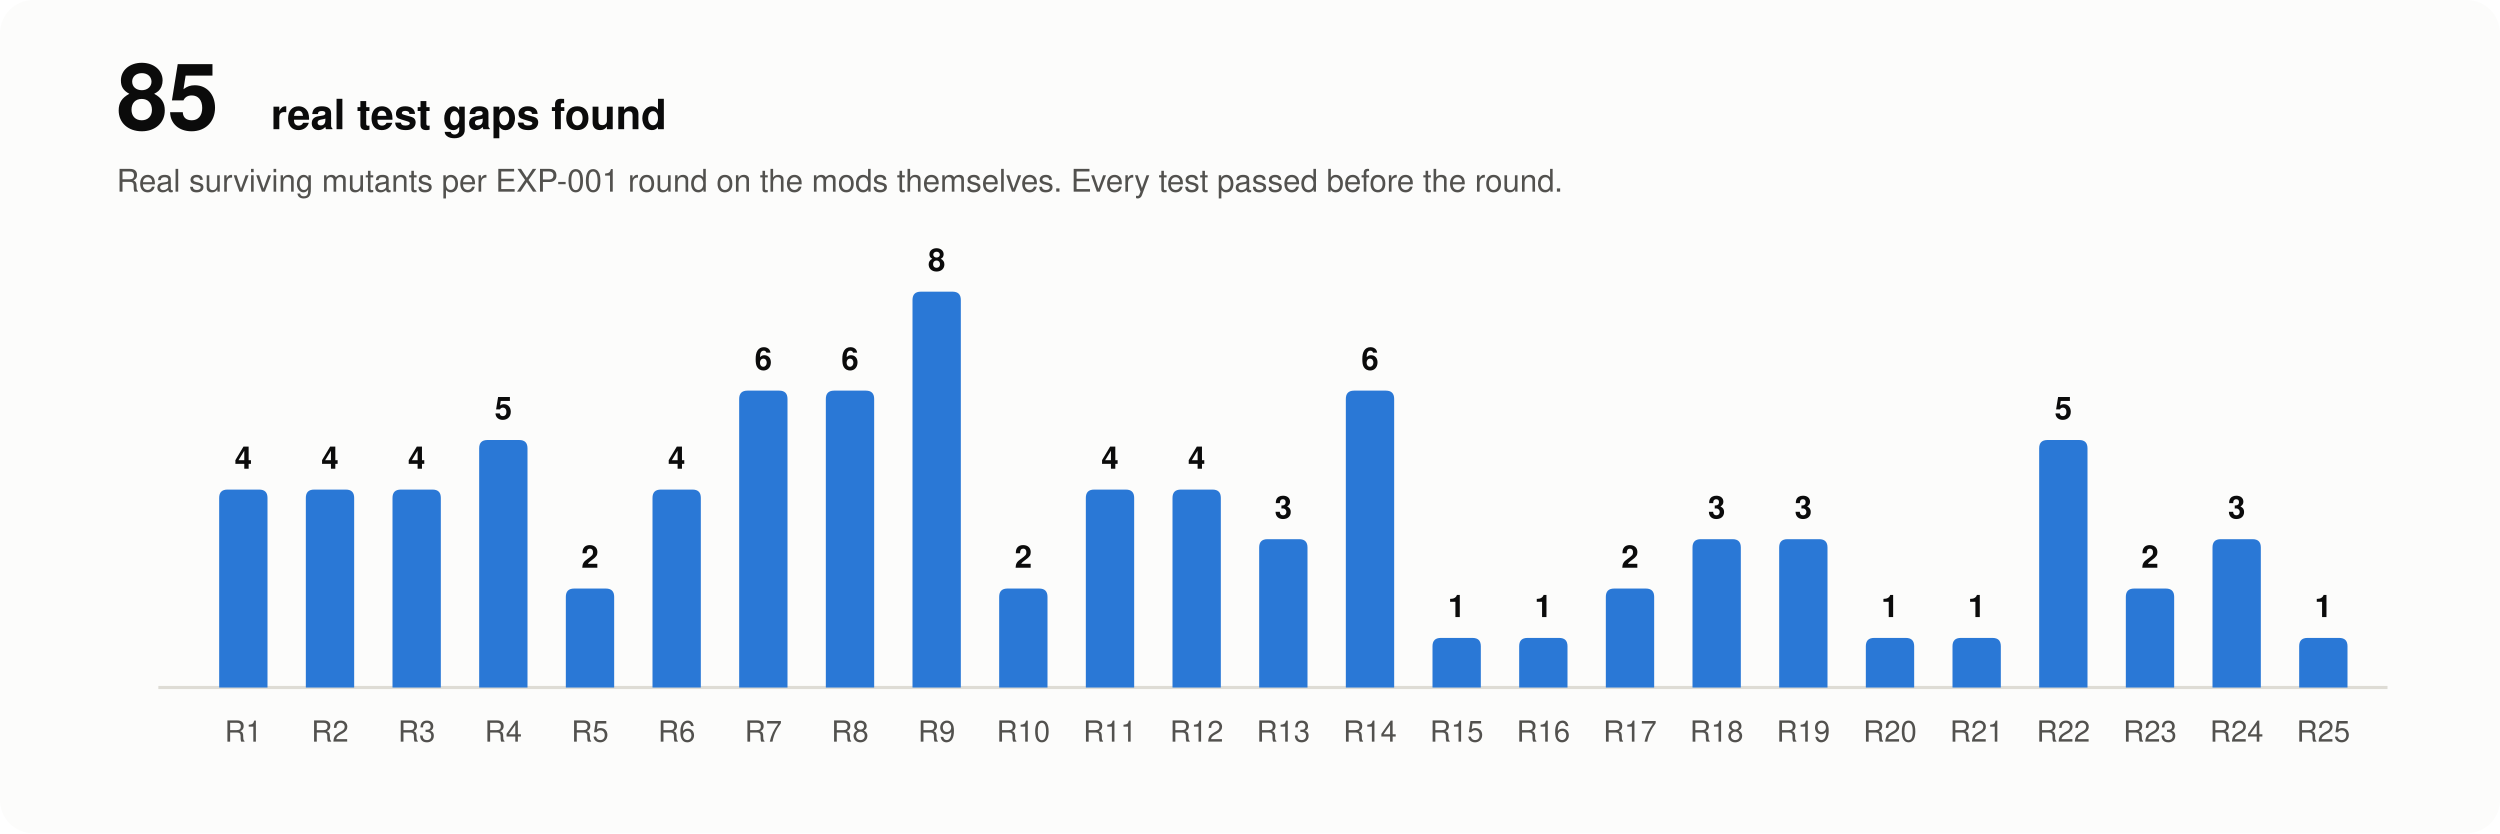
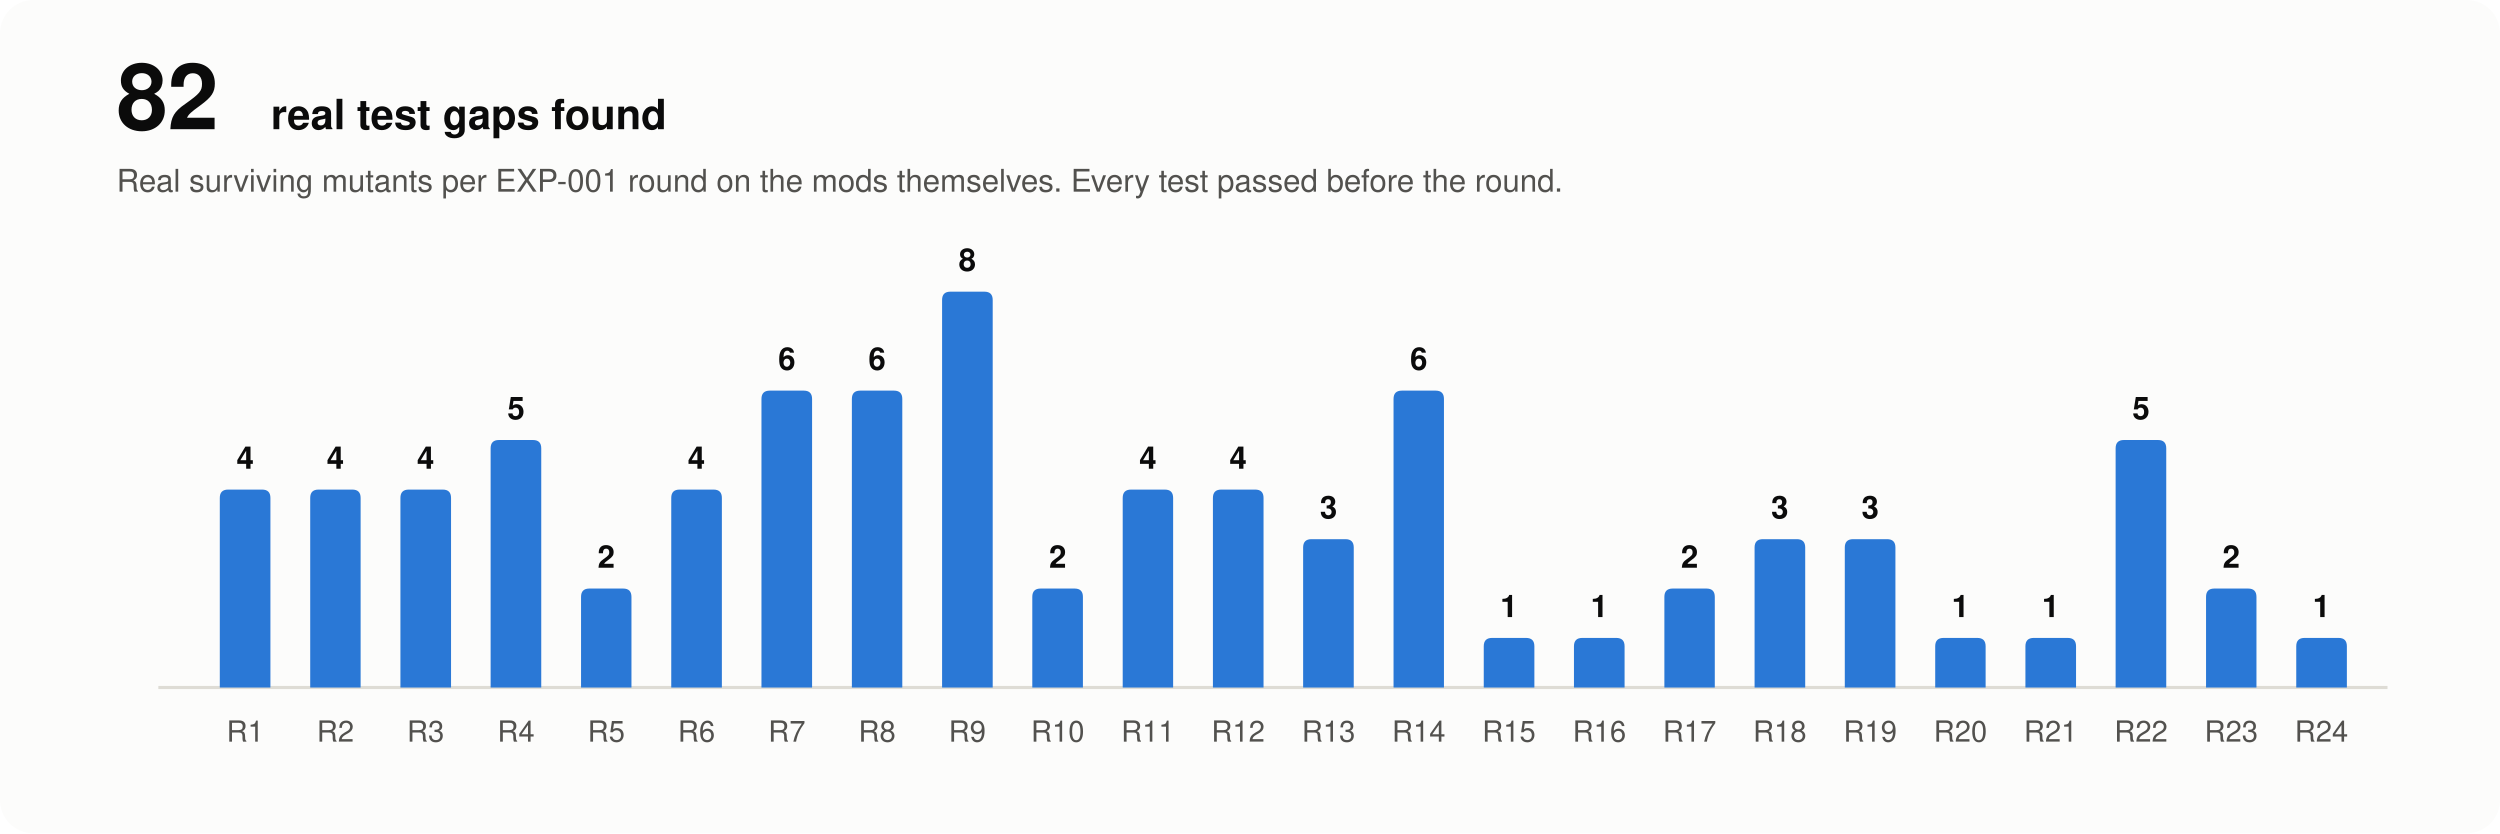
- <svg xmlns="http://www.w3.org/2000/svg" viewBox="0 0 1200 400" width="1200" height="400" role="img" aria-label="85 real test gaps found in 25 rounds" font-family="ui-sans-serif, -apple-system, 'Segoe UI', Helvetica, Arial, sans-serif">
+ <svg xmlns="http://www.w3.org/2000/svg" viewBox="0 0 1200 400" width="1200" height="400" role="img" aria-label="82 real test gaps found in 24 rounds" font-family="ui-sans-serif, -apple-system, 'Segoe UI', Helvetica, Arial, sans-serif">
  <style>
  .sup { fill: #fcfcfb; } .sup2 { fill: #f3f2ef; } .borda { stroke: #dedcd5; }
  .t1 { fill: #0b0b0b; } .t2 { fill: #52514e; } .t3 { fill: #8a887f; }
  .ac { fill: #2a78d6; } .acs { stroke: #2a78d6; } .acf { fill: #e8f1fb; }
  .ok { fill: #0f7a3d; } .okf { fill: #e3f3e8; }
  @media (prefers-color-scheme: dark) {
    .sup { fill: #1a1a19; } .sup2 { fill: #232322; } .borda { stroke: #3a3936; }
    .t1 { fill: #f0efec; } .t2 { fill: #c3c2b7; } .t3 { fill: #8f8d84; }
    .ac { fill: #3987e5; } .acs { stroke: #3987e5; } .acf { fill: #1d2c40; }
    .ok { fill: #4cc27a; } .okf { fill: #16301f; }
  }
  @media (prefers-reduced-motion: reduce) { * { animation: none !important; } }

  .barra { transform-box: fill-box; transform-origin: bottom; animation: cresce 1.1s cubic-bezier(.2,.8,.2,1); }
  @keyframes cresce { from { transform: scaleY(0); } to { transform: scaleY(1); } }
</style>
  <rect width="1200" height="400" rx="16" class="sup" />
-   <text x="56" y="62" font-size="44" font-weight="800" class="t1">85</text>
+   <text x="56" y="62" font-size="44" font-weight="800" class="t1">82</text>
  <text x="130" y="62" font-size="20" font-weight="700" class="t1">real test gaps found</text>
  <text x="56" y="92" font-size="15" class="t2">Real surviving mutants per EXP-001 round on the mods themselves. Every test passed before the round.</text>
  <line x1="76" y1="330" x2="1146" y2="330" class="borda" stroke-width="1.5" />
  <g class="barra">
-     <path d="M105.2,330 L105.2,239.0 Q105.2,235.0 109.2,235.0 L124.4,235.0 Q128.4,235.0 128.4,239.0 L128.4,330 Z" class="ac" />
+     <path d="M105.5,330 L105.5,239.0 Q105.5,235.0 109.5,235.0 L125.8,235.0 Q129.8,235.0 129.8,239.0 L129.8,330 Z" class="ac" />
  </g>
-   <text x="116.8" y="225.0" font-size="15" font-weight="700" class="t1" text-anchor="middle">4</text>
-   <text x="116.8" y="356" font-size="14" class="t2" text-anchor="middle">R1</text>
+   <text x="117.7" y="225.0" font-size="15" font-weight="700" class="t1" text-anchor="middle">4</text>
+   <text x="117.7" y="356" font-size="14" class="t2" text-anchor="middle">R1</text>
  <g class="barra">
-     <path d="M146.8,330 L146.8,239.0 Q146.8,235.0 150.8,235.0 L166.0,235.0 Q170.0,235.0 170.0,239.0 L170.0,330 Z" class="ac" />
+     <path d="M148.9,330 L148.9,239.0 Q148.9,235.0 152.9,235.0 L169.1,235.0 Q173.1,235.0 173.1,239.0 L173.1,330 Z" class="ac" />
  </g>
-   <text x="158.4" y="225.0" font-size="15" font-weight="700" class="t1" text-anchor="middle">4</text>
-   <text x="158.4" y="356" font-size="14" class="t2" text-anchor="middle">R2</text>
+   <text x="161.0" y="225.0" font-size="15" font-weight="700" class="t1" text-anchor="middle">4</text>
+   <text x="161.0" y="356" font-size="14" class="t2" text-anchor="middle">R2</text>
  <g class="barra">
-     <path d="M188.4,330 L188.4,239.0 Q188.4,235.0 192.4,235.0 L207.6,235.0 Q211.6,235.0 211.6,239.0 L211.6,330 Z" class="ac" />
+     <path d="M192.2,330 L192.2,239.0 Q192.2,235.0 196.2,235.0 L212.5,235.0 Q216.5,235.0 216.5,239.0 L216.5,330 Z" class="ac" />
  </g>
-   <text x="200.0" y="225.0" font-size="15" font-weight="700" class="t1" text-anchor="middle">4</text>
-   <text x="200.0" y="356" font-size="14" class="t2" text-anchor="middle">R3</text>
+   <text x="204.3" y="225.0" font-size="15" font-weight="700" class="t1" text-anchor="middle">4</text>
+   <text x="204.3" y="356" font-size="14" class="t2" text-anchor="middle">R3</text>
  <g class="barra">
-     <path d="M230.0,330 L230.0,215.2 Q230.0,211.2 234.0,211.2 L249.2,211.2 Q253.2,211.2 253.2,215.2 L253.2,330 Z" class="ac" />
+     <path d="M235.5,330 L235.5,215.2 Q235.5,211.2 239.5,211.2 L255.8,211.2 Q259.8,211.2 259.8,215.2 L259.8,330 Z" class="ac" />
  </g>
-   <text x="241.6" y="201.2" font-size="15" font-weight="700" class="t1" text-anchor="middle">5</text>
-   <text x="241.6" y="356" font-size="14" class="t2" text-anchor="middle">R4</text>
+   <text x="247.7" y="201.2" font-size="15" font-weight="700" class="t1" text-anchor="middle">5</text>
+   <text x="247.7" y="356" font-size="14" class="t2" text-anchor="middle">R4</text>
  <g class="barra">
-     <path d="M271.6,330 L271.6,286.5 Q271.6,282.5 275.6,282.5 L290.8,282.5 Q294.8,282.5 294.8,286.5 L294.8,330 Z" class="ac" />
+     <path d="M278.9,330 L278.9,286.5 Q278.9,282.5 282.9,282.5 L299.1,282.5 Q303.1,282.5 303.1,286.5 L303.1,330 Z" class="ac" />
  </g>
-   <text x="283.2" y="272.5" font-size="15" font-weight="700" class="t1" text-anchor="middle">2</text>
-   <text x="283.2" y="356" font-size="14" class="t2" text-anchor="middle">R5</text>
+   <text x="291.0" y="272.5" font-size="15" font-weight="700" class="t1" text-anchor="middle">2</text>
+   <text x="291.0" y="356" font-size="14" class="t2" text-anchor="middle">R5</text>
  <g class="barra">
-     <path d="M313.2,330 L313.2,239.0 Q313.2,235.0 317.2,235.0 L332.4,235.0 Q336.4,235.0 336.4,239.0 L336.4,330 Z" class="ac" />
+     <path d="M322.2,330 L322.2,239.0 Q322.2,235.0 326.2,235.0 L342.5,235.0 Q346.5,235.0 346.5,239.0 L346.5,330 Z" class="ac" />
  </g>
-   <text x="324.8" y="225.0" font-size="15" font-weight="700" class="t1" text-anchor="middle">4</text>
-   <text x="324.8" y="356" font-size="14" class="t2" text-anchor="middle">R6</text>
+   <text x="334.3" y="225.0" font-size="15" font-weight="700" class="t1" text-anchor="middle">4</text>
+   <text x="334.3" y="356" font-size="14" class="t2" text-anchor="middle">R6</text>
  <g class="barra">
-     <path d="M354.8,330 L354.8,191.5 Q354.8,187.5 358.8,187.5 L374.0,187.5 Q378.0,187.5 378.0,191.5 L378.0,330 Z" class="ac" />
+     <path d="M365.5,330 L365.5,191.5 Q365.5,187.5 369.5,187.5 L385.8,187.5 Q389.8,187.5 389.8,191.5 L389.8,330 Z" class="ac" />
  </g>
-   <text x="366.4" y="177.5" font-size="15" font-weight="700" class="t1" text-anchor="middle">6</text>
-   <text x="366.4" y="356" font-size="14" class="t2" text-anchor="middle">R7</text>
+   <text x="377.7" y="177.5" font-size="15" font-weight="700" class="t1" text-anchor="middle">6</text>
+   <text x="377.7" y="356" font-size="14" class="t2" text-anchor="middle">R7</text>
  <g class="barra">
-     <path d="M396.4,330 L396.4,191.5 Q396.4,187.5 400.4,187.5 L415.6,187.5 Q419.6,187.5 419.6,191.5 L419.6,330 Z" class="ac" />
+     <path d="M408.9,330 L408.9,191.5 Q408.9,187.5 412.9,187.5 L429.1,187.5 Q433.1,187.5 433.1,191.5 L433.1,330 Z" class="ac" />
  </g>
-   <text x="408.0" y="177.5" font-size="15" font-weight="700" class="t1" text-anchor="middle">6</text>
-   <text x="408.0" y="356" font-size="14" class="t2" text-anchor="middle">R8</text>
+   <text x="421.0" y="177.5" font-size="15" font-weight="700" class="t1" text-anchor="middle">6</text>
+   <text x="421.0" y="356" font-size="14" class="t2" text-anchor="middle">R8</text>
  <g class="barra">
-     <path d="M438.0,330 L438.0,144.0 Q438.0,140.0 442.0,140.0 L457.2,140.0 Q461.2,140.0 461.2,144.0 L461.2,330 Z" class="ac" />
+     <path d="M452.2,330 L452.2,144.0 Q452.2,140.0 456.2,140.0 L472.5,140.0 Q476.5,140.0 476.5,144.0 L476.5,330 Z" class="ac" />
  </g>
-   <text x="449.6" y="130.0" font-size="15" font-weight="700" class="t1" text-anchor="middle">8</text>
-   <text x="449.6" y="356" font-size="14" class="t2" text-anchor="middle">R9</text>
+   <text x="464.3" y="130.0" font-size="15" font-weight="700" class="t1" text-anchor="middle">8</text>
+   <text x="464.3" y="356" font-size="14" class="t2" text-anchor="middle">R9</text>
  <g class="barra">
-     <path d="M479.6,330 L479.6,286.5 Q479.6,282.5 483.6,282.5 L498.8,282.5 Q502.8,282.5 502.8,286.5 L502.8,330 Z" class="ac" />
+     <path d="M495.5,330 L495.5,286.5 Q495.5,282.5 499.5,282.5 L515.8,282.5 Q519.8,282.5 519.8,286.5 L519.8,330 Z" class="ac" />
  </g>
-   <text x="491.2" y="272.5" font-size="15" font-weight="700" class="t1" text-anchor="middle">2</text>
-   <text x="491.2" y="356" font-size="14" class="t2" text-anchor="middle">R10</text>
+   <text x="507.7" y="272.5" font-size="15" font-weight="700" class="t1" text-anchor="middle">2</text>
+   <text x="507.7" y="356" font-size="14" class="t2" text-anchor="middle">R10</text>
  <g class="barra">
-     <path d="M521.2,330 L521.2,239.0 Q521.2,235.0 525.2,235.0 L540.4,235.0 Q544.4,235.0 544.4,239.0 L544.4,330 Z" class="ac" />
+     <path d="M538.9,330 L538.9,239.0 Q538.9,235.0 542.9,235.0 L559.1,235.0 Q563.1,235.0 563.1,239.0 L563.1,330 Z" class="ac" />
  </g>
-   <text x="532.8" y="225.0" font-size="15" font-weight="700" class="t1" text-anchor="middle">4</text>
-   <text x="532.8" y="356" font-size="14" class="t2" text-anchor="middle">R11</text>
+   <text x="551.0" y="225.0" font-size="15" font-weight="700" class="t1" text-anchor="middle">4</text>
+   <text x="551.0" y="356" font-size="14" class="t2" text-anchor="middle">R11</text>
  <g class="barra">
-     <path d="M562.8,330 L562.8,239.0 Q562.8,235.0 566.8,235.0 L582.0,235.0 Q586.0,235.0 586.0,239.0 L586.0,330 Z" class="ac" />
+     <path d="M582.2,330 L582.2,239.0 Q582.2,235.0 586.2,235.0 L602.5,235.0 Q606.5,235.0 606.5,239.0 L606.5,330 Z" class="ac" />
  </g>
-   <text x="574.4" y="225.0" font-size="15" font-weight="700" class="t1" text-anchor="middle">4</text>
-   <text x="574.4" y="356" font-size="14" class="t2" text-anchor="middle">R12</text>
+   <text x="594.3" y="225.0" font-size="15" font-weight="700" class="t1" text-anchor="middle">4</text>
+   <text x="594.3" y="356" font-size="14" class="t2" text-anchor="middle">R12</text>
  <g class="barra">
-     <path d="M604.4,330 L604.4,262.8 Q604.4,258.8 608.4,258.8 L623.6,258.8 Q627.6,258.8 627.6,262.8 L627.6,330 Z" class="ac" />
+     <path d="M625.5,330 L625.5,262.8 Q625.5,258.8 629.5,258.8 L645.8,258.8 Q649.8,258.8 649.8,262.8 L649.8,330 Z" class="ac" />
  </g>
-   <text x="616.0" y="248.8" font-size="15" font-weight="700" class="t1" text-anchor="middle">3</text>
-   <text x="616.0" y="356" font-size="14" class="t2" text-anchor="middle">R13</text>
+   <text x="637.7" y="248.8" font-size="15" font-weight="700" class="t1" text-anchor="middle">3</text>
+   <text x="637.7" y="356" font-size="14" class="t2" text-anchor="middle">R13</text>
  <g class="barra">
-     <path d="M646.0,330 L646.0,191.5 Q646.0,187.5 650.0,187.5 L665.2,187.5 Q669.2,187.5 669.2,191.5 L669.2,330 Z" class="ac" />
+     <path d="M668.9,330 L668.9,191.5 Q668.9,187.5 672.9,187.5 L689.1,187.5 Q693.1,187.5 693.1,191.5 L693.1,330 Z" class="ac" />
  </g>
-   <text x="657.6" y="177.5" font-size="15" font-weight="700" class="t1" text-anchor="middle">6</text>
-   <text x="657.6" y="356" font-size="14" class="t2" text-anchor="middle">R14</text>
+   <text x="681.0" y="177.5" font-size="15" font-weight="700" class="t1" text-anchor="middle">6</text>
+   <text x="681.0" y="356" font-size="14" class="t2" text-anchor="middle">R14</text>
  <g class="barra">
-     <path d="M687.6,330 L687.6,310.2 Q687.6,306.2 691.6,306.2 L706.8,306.2 Q710.8,306.2 710.8,310.2 L710.8,330 Z" class="ac" />
+     <path d="M712.2,330 L712.2,310.2 Q712.2,306.2 716.2,306.2 L732.5,306.2 Q736.5,306.2 736.5,310.2 L736.5,330 Z" class="ac" />
  </g>
-   <text x="699.2" y="296.2" font-size="15" font-weight="700" class="t1" text-anchor="middle">1</text>
-   <text x="699.2" y="356" font-size="14" class="t2" text-anchor="middle">R15</text>
+   <text x="724.3" y="296.2" font-size="15" font-weight="700" class="t1" text-anchor="middle">1</text>
+   <text x="724.3" y="356" font-size="14" class="t2" text-anchor="middle">R15</text>
  <g class="barra">
-     <path d="M729.2,330 L729.2,310.2 Q729.2,306.2 733.2,306.2 L748.4,306.2 Q752.4,306.2 752.4,310.2 L752.4,330 Z" class="ac" />
+     <path d="M755.5,330 L755.5,310.2 Q755.5,306.2 759.5,306.2 L775.8,306.2 Q779.8,306.2 779.8,310.2 L779.8,330 Z" class="ac" />
  </g>
-   <text x="740.8" y="296.2" font-size="15" font-weight="700" class="t1" text-anchor="middle">1</text>
-   <text x="740.8" y="356" font-size="14" class="t2" text-anchor="middle">R16</text>
+   <text x="767.7" y="296.2" font-size="15" font-weight="700" class="t1" text-anchor="middle">1</text>
+   <text x="767.7" y="356" font-size="14" class="t2" text-anchor="middle">R16</text>
  <g class="barra">
-     <path d="M770.8,330 L770.8,286.5 Q770.8,282.5 774.8,282.5 L790.0,282.5 Q794.0,282.5 794.0,286.5 L794.0,330 Z" class="ac" />
+     <path d="M798.9,330 L798.9,286.5 Q798.9,282.5 802.9,282.5 L819.1,282.5 Q823.1,282.5 823.1,286.5 L823.1,330 Z" class="ac" />
  </g>
-   <text x="782.4" y="272.5" font-size="15" font-weight="700" class="t1" text-anchor="middle">2</text>
-   <text x="782.4" y="356" font-size="14" class="t2" text-anchor="middle">R17</text>
+   <text x="811.0" y="272.5" font-size="15" font-weight="700" class="t1" text-anchor="middle">2</text>
+   <text x="811.0" y="356" font-size="14" class="t2" text-anchor="middle">R17</text>
  <g class="barra">
-     <path d="M812.4,330 L812.4,262.8 Q812.4,258.8 816.4,258.8 L831.6,258.8 Q835.6,258.8 835.6,262.8 L835.6,330 Z" class="ac" />
+     <path d="M842.2,330 L842.2,262.8 Q842.2,258.8 846.2,258.8 L862.5,258.8 Q866.5,258.8 866.5,262.8 L866.5,330 Z" class="ac" />
  </g>
-   <text x="824.0" y="248.8" font-size="15" font-weight="700" class="t1" text-anchor="middle">3</text>
-   <text x="824.0" y="356" font-size="14" class="t2" text-anchor="middle">R18</text>
+   <text x="854.3" y="248.8" font-size="15" font-weight="700" class="t1" text-anchor="middle">3</text>
+   <text x="854.3" y="356" font-size="14" class="t2" text-anchor="middle">R18</text>
  <g class="barra">
-     <path d="M854.0,330 L854.0,262.8 Q854.0,258.8 858.0,258.8 L873.2,258.8 Q877.2,258.8 877.2,262.8 L877.2,330 Z" class="ac" />
+     <path d="M885.5,330 L885.5,262.8 Q885.5,258.8 889.5,258.8 L905.8,258.8 Q909.8,258.8 909.8,262.8 L909.8,330 Z" class="ac" />
  </g>
-   <text x="865.6" y="248.8" font-size="15" font-weight="700" class="t1" text-anchor="middle">3</text>
-   <text x="865.6" y="356" font-size="14" class="t2" text-anchor="middle">R19</text>
+   <text x="897.7" y="248.8" font-size="15" font-weight="700" class="t1" text-anchor="middle">3</text>
+   <text x="897.7" y="356" font-size="14" class="t2" text-anchor="middle">R19</text>
  <g class="barra">
-     <path d="M895.6,330 L895.6,310.2 Q895.6,306.2 899.6,306.2 L914.8,306.2 Q918.8,306.2 918.8,310.2 L918.8,330 Z" class="ac" />
+     <path d="M928.9,330 L928.9,310.2 Q928.9,306.2 932.9,306.2 L949.1,306.2 Q953.1,306.2 953.1,310.2 L953.1,330 Z" class="ac" />
  </g>
-   <text x="907.2" y="296.2" font-size="15" font-weight="700" class="t1" text-anchor="middle">1</text>
-   <text x="907.2" y="356" font-size="14" class="t2" text-anchor="middle">R20</text>
+   <text x="941.0" y="296.2" font-size="15" font-weight="700" class="t1" text-anchor="middle">1</text>
+   <text x="941.0" y="356" font-size="14" class="t2" text-anchor="middle">R20</text>
  <g class="barra">
-     <path d="M937.2,330 L937.2,310.2 Q937.2,306.2 941.2,306.2 L956.4,306.2 Q960.4,306.2 960.4,310.2 L960.4,330 Z" class="ac" />
+     <path d="M972.2,330 L972.2,310.2 Q972.2,306.2 976.2,306.2 L992.5,306.2 Q996.5,306.2 996.5,310.2 L996.5,330 Z" class="ac" />
  </g>
-   <text x="948.8" y="296.2" font-size="15" font-weight="700" class="t1" text-anchor="middle">1</text>
-   <text x="948.8" y="356" font-size="14" class="t2" text-anchor="middle">R21</text>
+   <text x="984.3" y="296.2" font-size="15" font-weight="700" class="t1" text-anchor="middle">1</text>
+   <text x="984.3" y="356" font-size="14" class="t2" text-anchor="middle">R21</text>
  <g class="barra">
-     <path d="M978.8,330 L978.8,215.2 Q978.8,211.2 982.8,211.2 L998.0,211.2 Q1002.0,211.2 1002.0,215.2 L1002.0,330 Z" class="ac" />
+     <path d="M1015.5,330 L1015.5,215.2 Q1015.5,211.2 1019.5,211.2 L1035.8,211.2 Q1039.8,211.2 1039.8,215.2 L1039.8,330 Z" class="ac" />
  </g>
-   <text x="990.4" y="201.2" font-size="15" font-weight="700" class="t1" text-anchor="middle">5</text>
-   <text x="990.4" y="356" font-size="14" class="t2" text-anchor="middle">R22</text>
+   <text x="1027.7" y="201.2" font-size="15" font-weight="700" class="t1" text-anchor="middle">5</text>
+   <text x="1027.7" y="356" font-size="14" class="t2" text-anchor="middle">R22</text>
  <g class="barra">
-     <path d="M1020.4,330 L1020.4,286.5 Q1020.4,282.5 1024.4,282.5 L1039.6,282.5 Q1043.6,282.5 1043.6,286.5 L1043.6,330 Z" class="ac" />
+     <path d="M1058.9,330 L1058.9,286.5 Q1058.9,282.5 1062.9,282.5 L1079.1,282.5 Q1083.1,282.5 1083.1,286.5 L1083.1,330 Z" class="ac" />
  </g>
-   <text x="1032.0" y="272.5" font-size="15" font-weight="700" class="t1" text-anchor="middle">2</text>
-   <text x="1032.0" y="356" font-size="14" class="t2" text-anchor="middle">R23</text>
+   <text x="1071.0" y="272.5" font-size="15" font-weight="700" class="t1" text-anchor="middle">2</text>
+   <text x="1071.0" y="356" font-size="14" class="t2" text-anchor="middle">R23</text>
  <g class="barra">
-     <path d="M1062.0,330 L1062.0,262.8 Q1062.0,258.8 1066.0,258.8 L1081.2,258.8 Q1085.2,258.8 1085.2,262.8 L1085.2,330 Z" class="ac" />
+     <path d="M1102.2,330 L1102.2,310.2 Q1102.2,306.2 1106.2,306.2 L1122.5,306.2 Q1126.5,306.2 1126.5,310.2 L1126.5,330 Z" class="ac" />
  </g>
-   <text x="1073.6" y="248.8" font-size="15" font-weight="700" class="t1" text-anchor="middle">3</text>
-   <text x="1073.6" y="356" font-size="14" class="t2" text-anchor="middle">R24</text>
-   <g class="barra">
-     <path d="M1103.6,330 L1103.6,310.2 Q1103.6,306.2 1107.6,306.2 L1122.8,306.2 Q1126.8,306.2 1126.8,310.2 L1126.8,330 Z" class="ac" />
-   </g>
-   <text x="1115.2" y="296.2" font-size="15" font-weight="700" class="t1" text-anchor="middle">1</text>
-   <text x="1115.2" y="356" font-size="14" class="t2" text-anchor="middle">R25</text>
+   <text x="1114.3" y="296.2" font-size="15" font-weight="700" class="t1" text-anchor="middle">1</text>
+   <text x="1114.3" y="356" font-size="14" class="t2" text-anchor="middle">R24</text>
</svg>
